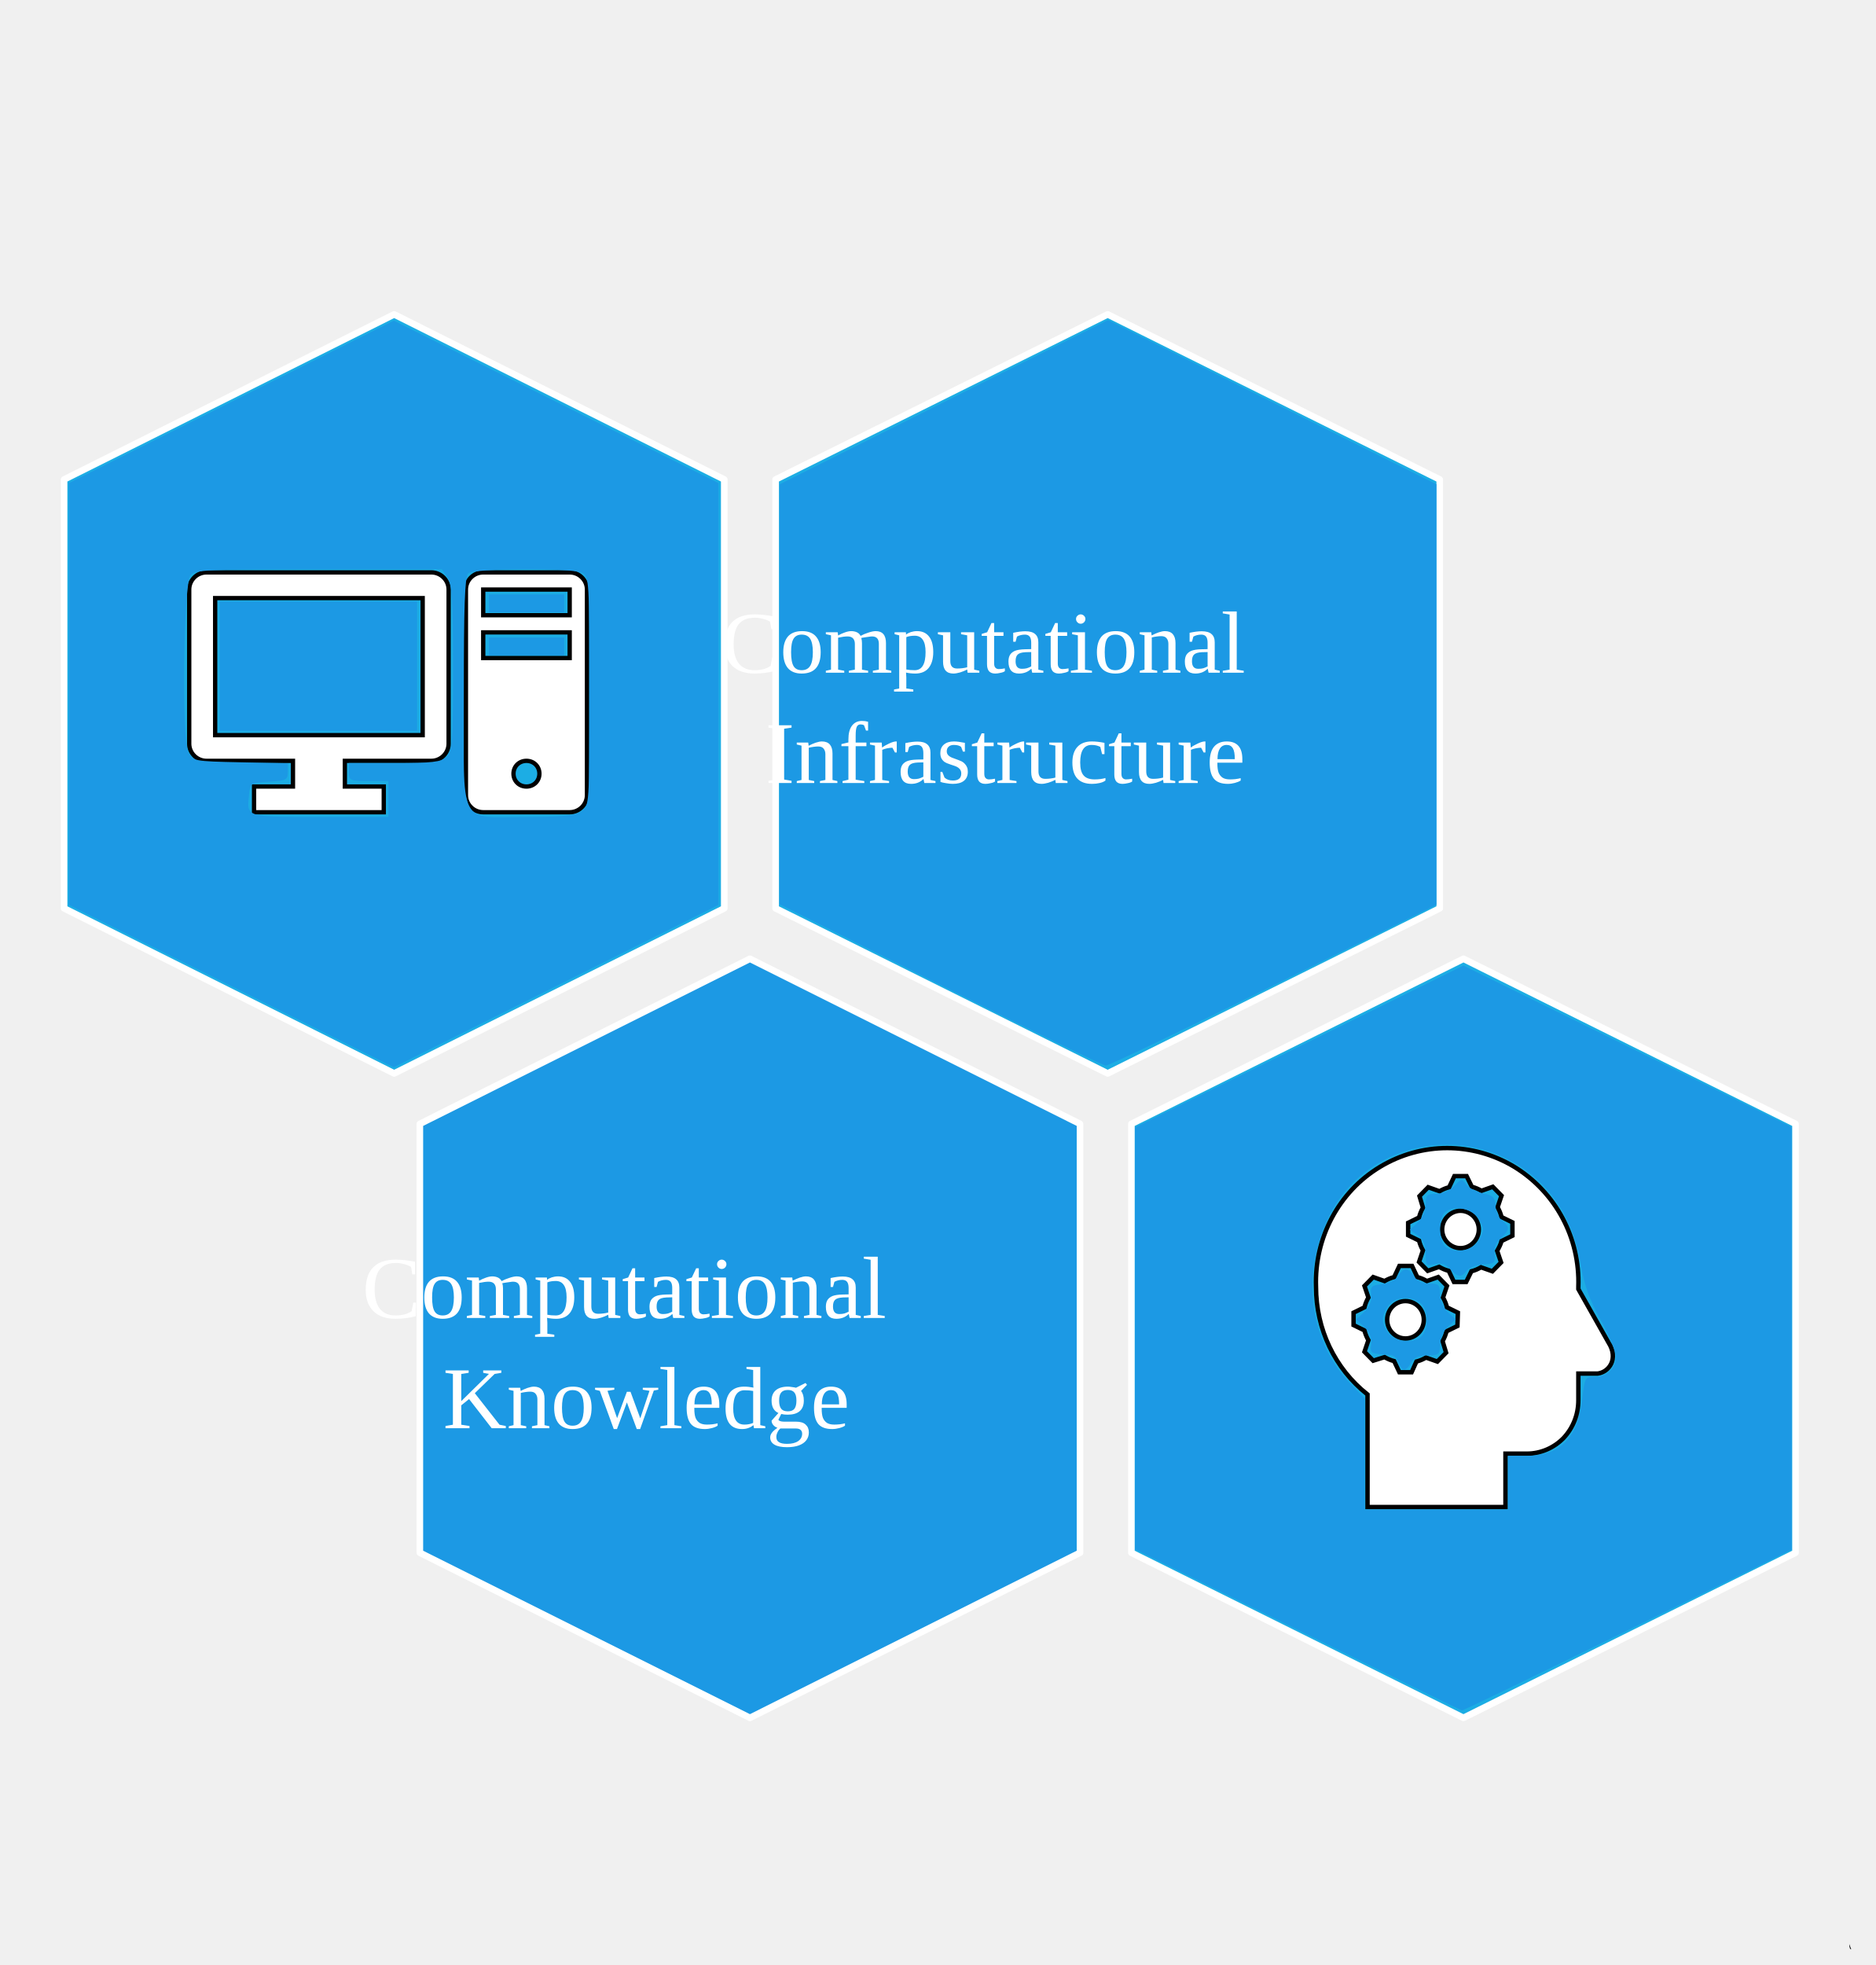
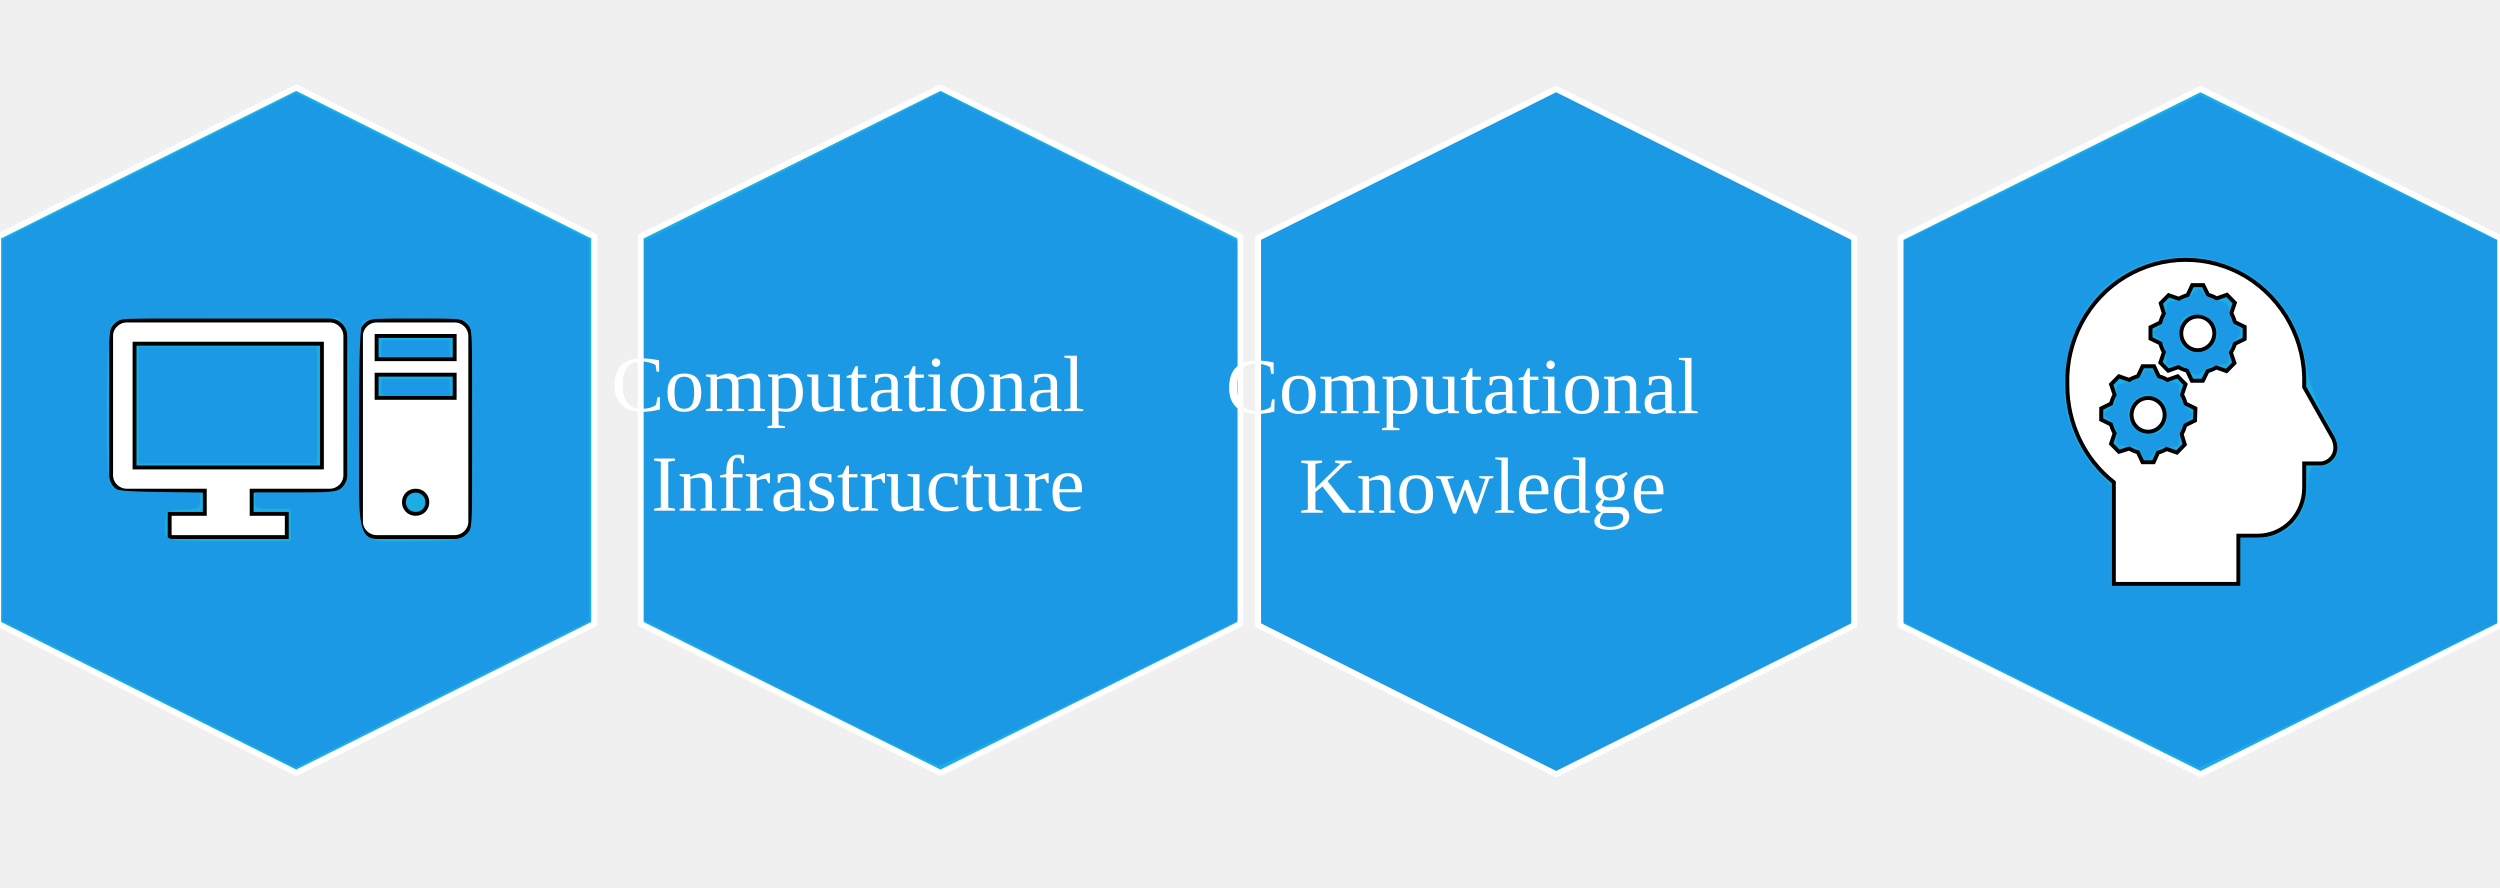
- <svg xmlns="http://www.w3.org/2000/svg" width="210mm" height="220mm" viewBox="0 0 210 220" version="1.1" id="svg1">
+ <svg xmlns="http://www.w3.org/2000/svg" width="310mm" height="110mm" viewBox="0 0 310 110" version="1.1" id="svg1">
  <defs id="defs1" />
-   <g id="layer1" transform="translate(1.488498,-21.13667)">
-     <g id="g1">
-       <g id="g13">
-         <path d="m 122.539,56.335 37.18,18.484 V 122.835 L 122.539,141.318 85.359,122.835 V 74.819 Z" stroke="#ffffff" stroke-width="0.738" stroke-linejoin="round" stroke-miterlimit="10" fill="#1cade4" fill-rule="evenodd" id="path1" />
-         <path d="m 42.646,56.335 36.959,18.484 V 122.835 L 42.646,141.318 5.688,122.835 V 74.819 Z" stroke="#ffffff" stroke-width="0.738" stroke-linejoin="round" stroke-miterlimit="10" fill="#1cade4" fill-rule="evenodd" id="path2" />
-         <path d="M 82.482,128.482 119.441,146.966 V 194.981 L 82.482,213.465 45.523,194.981 v -48.015 z" stroke="#ffffff" stroke-width="0.738" stroke-linejoin="round" stroke-miterlimit="10" fill="#1cade4" fill-rule="evenodd" id="path3" style="fill:#1c99e4;fill-opacity:1" />
-         <path d="m 162.375,128.482 37.18,18.484 v 48.015 l -37.18,18.484 -37.18,-18.484 v -48.015 z" stroke="#ffffff" stroke-width="0.738" stroke-linejoin="round" stroke-miterlimit="10" fill="#1cade4" fill-rule="evenodd" id="path4" />
-         <path d="M 45.839,103.443 H 22.602 V 88.099 H 45.839 Z M 46.808,85.222 H 21.634 c -1.065,0 -1.936,0.863 -1.936,1.918 v 17.262 c 0,1.055 0.871,1.918 1.936,1.918 h 9.682 v 2.877 h -4.357 v 2.877 h 14.523 v -2.877 h -4.357 v -2.877 h 9.682 c 1.065,0 1.936,-0.863 1.936,-1.918 V 87.14 c 0,-1.055 -0.871,-1.918 -1.936,-1.918 z" stroke="#000000" stroke-width="0.482" id="path1-8" style="fill:#ffffff" />
-         <path d="m 62.299,90.017 h -9.682 v -2.877 h 9.682 z m 0,4.795 h -9.682 v -2.877 h 9.682 z m -4.841,14.385 c -0.823,0 -1.452,-0.623 -1.452,-1.439 0,-0.815 0.629,-1.439 1.452,-1.439 0.823,0 1.452,0.623 1.452,1.439 0,0.815 -0.629,1.439 -1.452,1.439 z m 4.841,-23.975 h -9.682 c -1.065,0 -1.936,0.863 -1.936,1.918 v 23.016 c 0,1.055 0.871,1.918 1.936,1.918 h 9.682 c 1.065,0 1.936,-0.863 1.936,-1.918 V 87.14 c 0,-1.055 -0.871,-1.918 -1.936,-1.918 z" stroke="#000000" stroke-width="0.482" id="path2-7" style="fill:#ffffff" />
-         <path d="m 162.044,156.697 c -1.124,0 -2.053,0.946 -2.053,2.091 0,1.145 0.929,2.091 2.053,2.091 1.124,0 2.053,-0.946 2.053,-2.091 0,-1.145 -0.929,-2.091 -2.053,-2.091 z" stroke="#000000" stroke-width="0.493" id="path1-5" style="fill:#ffffff" />
-         <path d="m 157.938,168.897 c 0,1.155 -0.919,2.091 -2.053,2.091 -1.134,0 -2.053,-0.936 -2.053,-2.091 0,-1.155 0.919,-2.091 2.053,-2.091 1.134,0 2.053,0.936 2.053,2.091 z" stroke="#000000" stroke-width="0.493" id="path2-2" style="fill:#ffffff" />
-         <path d="m 167.859,159.486 -1.222,0.598 c -0.098,0.398 -0.293,0.747 -0.489,1.095 l 0.44,1.295 -0.977,0.996 -1.271,-0.448 c -0.342,0.199 -0.684,0.349 -1.075,0.448 l -0.586,1.195 h -1.368 l -0.586,-1.245 c -0.391,-0.1 -0.733,-0.249 -1.075,-0.448 l -1.271,0.448 -0.977,-0.996 0.44,-1.295 c -0.196,-0.349 -0.342,-0.697 -0.44,-1.095 l -1.222,-0.598 v -1.394 l 1.222,-0.598 c 0.098,-0.398 0.244,-0.747 0.44,-1.095 l -0.391,-1.295 0.977,-0.996 1.271,0.448 c 0.342,-0.199 0.684,-0.349 1.075,-0.448 l 0.586,-1.245 h 1.368 l 0.586,1.195 c 0.391,0.1 0.733,0.249 1.075,0.448 l 1.271,-0.448 0.977,0.996 -0.44,1.295 c 0.195,0.349 0.342,0.697 0.44,1.095 l 1.222,0.598 z m -6.158,10.108 -1.222,0.598 c -0.098,0.398 -0.244,0.747 -0.44,1.095 l 0.391,1.295 -0.977,0.996 -1.271,-0.448 c -0.342,0.199 -0.684,0.349 -1.075,0.448 l -0.538,1.195 h -1.368 l -0.586,-1.245 c -0.391,-0.1 -0.733,-0.249 -1.075,-0.448 l -1.271,0.398 -0.977,-0.996 0.44,-1.295 c -0.195,-0.349 -0.342,-0.697 -0.44,-1.095 l -1.222,-0.598 V 168.1 l 1.222,-0.598 c 0.098,-0.398 0.244,-0.747 0.44,-1.095 l -0.44,-1.295 0.977,-0.996 1.271,0.448 c 0.342,-0.199 0.684,-0.349 1.075,-0.448 l 0.586,-1.245 h 1.417 l 0.586,1.245 c 0.391,0.1 0.733,0.249 1.075,0.448 l 1.271,-0.448 0.977,0.996 -0.44,1.295 c 0.195,0.349 0.342,0.697 0.44,1.095 l 1.222,0.598 z m 16.91,1.842 -3.372,-5.975 v -0.249 c 0.196,-5.477 -2.541,-10.606 -7.184,-13.445 -4.643,-2.788 -10.361,-2.788 -15.004,0 -4.643,2.789 -7.38,7.967 -7.184,13.445 0,4.731 2.102,9.162 5.767,12.05 v 12.598 h 15.444 v -5.975 h 2.395 c 1.564,0 3.03,-0.647 4.105,-1.743 1.075,-1.145 1.662,-2.639 1.662,-4.233 v -2.988 h 2.15 c 1.271,-0.149 2.395,-1.643 1.222,-3.486 z" stroke="#000000" stroke-width="0.493" id="path3-9" style="fill:#ffffff" />
-         <path style="opacity:1;fill:#1c99e4;fill-opacity:1;stroke-width:0.402" d="m 64.002,203.604 -17.985,-9.022 v -23.612 -23.612 l 18.186,-9.09 18.186,-9.09 18.186,9.09 18.186,9.09 v 23.613 23.612 l -18.084,9.043 c -9.946,4.974 -18.22,9.034 -18.387,9.022 -0.167,-0.012 -8.396,-4.082 -18.288,-9.044 z M 96.575,177.624 c 0.273,-0.273 0.482,-1.581 0.482,-3.014 v -2.532 l -1.306,0.006 c -1.512,0.007 -2.062,0.307 -2.44,1.332 -0.499,1.351 0.135,2.657 1.479,3.046 l 1.263,0.366 -1.306,0.036 c -0.877,0.024 -1.306,0.234 -1.306,0.639 0,0.744 2.418,0.837 3.135,0.121 z m -33.679,-2.205 v -1.08 l 1.127,1.08 c 1.103,1.056 2.088,1.409 2.088,0.748 0,-0.183 -0.452,-0.757 -1.005,-1.276 -1.265,-1.188 -1.257,-1.501 0.075,-2.892 0.884,-0.923 0.953,-1.127 0.383,-1.127 -0.384,0 -1.135,0.497 -1.67,1.105 l -0.973,1.105 -0.013,-1.105 c -0.008,-0.709 -0.229,-1.105 -0.616,-1.105 -0.478,0 -0.603,0.581 -0.603,2.813 0,2.233 0.124,2.813 0.603,2.813 0.386,0 0.603,-0.388 0.603,-1.08 z m 4.823,-0.485 c 0,-0.972 0.214,-1.647 0.564,-1.781 0.819,-0.314 1.044,0.074 1.044,1.805 0,1.125 0.168,1.541 0.624,1.541 0.5,0 0.6,-0.419 0.502,-2.11 l -0.121,-2.11 -1.708,-0.124 -1.708,-0.124 v 2.234 c 0,1.228 0.181,2.234 0.402,2.234 0.221,0 0.402,-0.704 0.402,-1.565 z m 7.154,1.082 c 0.265,-0.265 0.482,-1.043 0.482,-1.728 0,-1.52 -0.627,-2.21 -2.009,-2.21 -0.575,0 -1.262,0.217 -1.527,0.482 -0.623,0.623 -0.623,2.833 0,3.456 0.622,0.622 2.433,0.622 3.054,0 z m 3.433,-0.824 0.542,-1.306 0.295,1.306 c 0.415,1.836 1.321,1.638 1.843,-0.402 0.24,-0.939 0.513,-1.934 0.606,-2.21 0.093,-0.276 -0.092,-0.502 -0.41,-0.502 -0.318,0 -0.736,0.588 -0.928,1.306 l -0.349,1.306 -0.297,-1.306 c -0.352,-1.547 -1.319,-1.723 -1.675,-0.304 -0.283,1.129 -0.97,0.972 -0.97,-0.222 0,-0.449 -0.274,-0.78 -0.646,-0.78 -0.497,0 -0.585,0.244 -0.382,1.052 0.145,0.578 0.368,1.573 0.496,2.21 0.308,1.54 1.206,1.47 1.877,-0.147 z m 5.087,-1.708 c 0,-2.411 -0.121,-3.014 -0.603,-3.014 -0.482,0 -0.603,0.603 -0.603,3.014 0,2.411 0.121,3.014 0.603,3.014 0.482,0 0.603,-0.603 0.603,-3.014 z m 4.739,2.268 c 0.136,-0.412 -0.11,-0.481 -1.01,-0.284 -0.832,0.183 -1.344,0.075 -1.704,-0.359 -0.45,-0.543 -0.307,-0.621 1.142,-0.621 1.715,0 1.95,-0.309 1.241,-1.634 -0.472,-0.881 -2.356,-1.059 -3.121,-0.295 -0.631,0.631 -0.62,2.837 0.018,3.475 0.642,0.642 3.199,0.433 3.434,-0.282 z m 4.505,-2.268 c 0,-2.411 -0.121,-3.014 -0.603,-3.014 -0.335,0 -0.603,0.357 -0.603,0.804 0,0.571 -0.268,0.804 -0.924,0.804 -1.227,0 -1.889,0.721 -1.889,2.057 0,1.99 0.356,2.364 2.253,2.364 h 1.766 z m 9.244,2.453 c 0,-0.374 -0.421,-0.542 -1.263,-0.502 -0.696,0.033 -1.343,-0.166 -1.44,-0.443 -0.12,-0.341 0.285,-0.502 1.263,-0.502 1.141,0 1.44,-0.157 1.44,-0.755 0,-1.066 -0.965,-1.737 -2.279,-1.585 -1.418,0.164 -2.115,1.799 -1.418,3.328 0.386,0.847 0.741,1.021 2.081,1.021 1.116,0 1.616,-0.174 1.616,-0.562 z m -27.329,-7.074 c 0,-0.571 0.268,-0.804 0.924,-0.804 1.265,0 1.889,-0.73 1.889,-2.21 0,-1.644 -0.639,-2.21 -2.492,-2.21 h -1.527 v 3.014 c 0,2.411 0.121,3.014 0.603,3.014 0.335,0 0.603,-0.357 0.603,-0.804 z m -13.744,-1.682 c 0.112,-0.592 -0.024,-0.62 -1.07,-0.225 -1.503,0.567 -2.468,-0.101 -2.468,-1.709 0,-1.596 0.966,-2.276 2.444,-1.718 1.042,0.393 1.173,0.357 1.173,-0.326 0,-0.76 -0.716,-0.987 -2.612,-0.829 -1.908,0.159 -2.836,3.007 -1.57,4.815 0.522,0.745 0.949,0.892 2.307,0.793 1.182,-0.086 1.704,-0.319 1.795,-0.799 z m 4.018,0.396 c 0.265,-0.265 0.482,-1.043 0.482,-1.728 0,-1.54 -0.629,-2.21 -2.076,-2.21 -1.684,0 -2.689,2.71 -1.461,3.939 0.622,0.622 2.433,0.622 3.054,0 z m 2.492,-1.082 c 0,-0.979 0.213,-1.646 0.57,-1.783 0.665,-0.255 1.038,0.526 1.038,2.175 0,0.645 0.181,1.173 0.402,1.173 0.221,0 0.402,-0.704 0.402,-1.565 0,-0.972 0.214,-1.647 0.564,-1.781 0.819,-0.314 1.044,0.074 1.044,1.805 0,1.101 0.172,1.541 0.603,1.541 0.442,0 0.601,-0.455 0.597,-1.708 -0.003,-0.939 -0.139,-1.917 -0.302,-2.173 -0.177,-0.277 -1.47,-0.476 -3.209,-0.492 l -2.913,-0.027 v 2.2 c 0,1.688 0.14,2.2 0.603,2.2 0.433,0 0.603,-0.442 0.603,-1.565 z m 14.468,-0.646 c 0,-1.216 -0.181,-2.21 -0.402,-2.21 -0.221,0 -0.402,0.723 -0.402,1.608 0,0.884 -0.076,1.608 -0.168,1.608 -0.092,0 -0.454,0.11 -0.804,0.244 -0.523,0.201 -0.636,-0.084 -0.636,-1.608 0,-1.378 -0.154,-1.852 -0.603,-1.852 -0.453,0 -0.603,0.484 -0.603,1.942 0,1.068 0.121,2.063 0.268,2.21 0.147,0.147 0.961,0.268 1.809,0.268 h 1.541 z m 3.617,1.809 c 0,-0.221 -0.271,-0.402 -0.603,-0.402 -0.421,0 -0.603,-0.424 -0.603,-1.407 0,-0.982 0.182,-1.407 0.603,-1.407 0.332,0 0.603,-0.181 0.603,-0.402 0,-0.221 -0.206,-0.402 -0.458,-0.402 -0.252,0 -0.689,-0.316 -0.972,-0.703 -0.283,-0.386 -0.658,-0.559 -0.833,-0.383 -0.343,0.343 -0.274,4.577 0.085,5.157 0.3,0.486 2.178,0.441 2.178,-0.052 z m 3.939,-1.708 -0.121,-2.11 -1.708,-0.124 c -1.375,-0.1 -1.708,0.007 -1.708,0.546 0,0.509 0.235,0.611 0.98,0.424 0.539,-0.135 1.092,-0.065 1.229,0.157 0.142,0.229 -0.187,0.403 -0.759,0.403 -1.135,0 -1.845,0.946 -1.552,2.067 0.153,0.586 0.579,0.747 1.978,0.747 h 1.783 z m 3.697,1.755 c 0,-0.195 -0.362,-0.45 -0.804,-0.565 -0.585,-0.153 -0.804,-0.548 -0.804,-1.454 0,-0.975 0.173,-1.243 0.804,-1.243 0.442,0 0.804,-0.181 0.804,-0.402 0,-0.221 -0.362,-0.402 -0.804,-0.402 -0.447,0 -0.804,-0.268 -0.804,-0.603 0,-0.332 -0.271,-0.603 -0.603,-0.603 -0.795,0 -0.912,1.299 -0.39,4.32 0.195,1.128 0.387,1.306 1.413,1.306 0.653,0 1.187,-0.16 1.187,-0.355 z m 1.206,-1.855 c 0,-1.216 -0.181,-2.21 -0.402,-2.21 -0.221,0 -0.402,0.995 -0.402,2.21 0,1.216 0.181,2.21 0.402,2.21 0.221,0 0.402,-0.995 0.402,-2.21 z m 4.869,1.105 c 0.659,-1.7 -0.277,-3.115 -2.062,-3.115 -1.14,0 -1.449,0.19 -1.765,1.089 -0.625,1.778 0.227,3.131 1.973,3.131 1.183,0 1.498,-0.188 1.854,-1.105 z m 1.963,-0.459 c 0,-0.972 0.214,-1.647 0.564,-1.781 0.819,-0.314 1.044,0.074 1.044,1.805 0,1.101 0.172,1.541 0.603,1.541 0.442,0 0.603,-0.46 0.603,-1.728 0,-2.126 -0.524,-2.693 -2.492,-2.693 h -1.527 v 2.21 c 0,1.697 0.14,2.21 0.603,2.21 0.433,0 0.603,-0.442 0.603,-1.565 z m 7.155,-0.545 -0.121,-2.11 -1.708,-0.124 c -1.375,-0.1 -1.708,0.007 -1.708,0.546 0,0.509 0.235,0.611 0.98,0.424 0.539,-0.135 1.092,-0.065 1.229,0.157 0.142,0.229 -0.189,0.403 -0.765,0.403 -1.123,0 -1.987,1.176 -1.601,2.181 0.17,0.444 0.775,0.632 2.029,0.632 h 1.787 z m 2.089,-0.904 c 0,-2.411 -0.121,-3.014 -0.603,-3.014 -0.482,0 -0.603,0.603 -0.603,3.014 0,2.411 0.121,3.014 0.603,3.014 0.482,0 0.603,-0.603 0.603,-3.014 z m -15.674,-2.21 c 0,-0.221 -0.271,-0.402 -0.603,-0.402 -0.332,0 -0.603,0.181 -0.603,0.402 0,0.221 0.271,0.402 0.603,0.402 0.332,0 0.603,-0.181 0.603,-0.402 z" id="path5" />
-         <path style="opacity:1;fill:#1c99e4;fill-opacity:1;stroke-width:0.402" d="m 143.778,203.59 -18.186,-9.006 2.6e-4,-23.611 2.6e-4,-23.611 18.387,-9.06 18.387,-9.06 18.386,9.045 18.386,9.045 v 23.644 23.644 l -18.344,9.025 c -10.089,4.964 -18.453,9.009 -18.588,8.989 -0.134,-0.02 -8.428,-4.09 -18.43,-9.043 z m 23.611,-16.441 v -3.014 h 2.063 c 3.763,0 5.784,-2.073 6.236,-6.396 0.245,-2.346 0.301,-2.445 1.375,-2.445 1.398,0 2.383,-0.947 2.383,-2.29 0,-0.565 -0.769,-2.406 -1.708,-4.091 -1.222,-2.192 -1.839,-3.885 -2.168,-5.95 -0.614,-3.85 -2.09,-6.937 -4.438,-9.283 -7.172,-7.165 -19.434,-5.286 -23.826,3.65 -3.159,6.427 -2.185,13.995 2.412,18.732 l 1.596,1.644 v 6.229 6.229 h 8.038 8.038 z" id="path7" />
-         <path style="opacity:1;fill:#1c99e4;fill-opacity:1;stroke-width:0.402" d="M 24.415,131.539 6.229,122.448 V 98.834 75.22 l 18.189,-9.092 18.189,-9.092 18.183,9.093 18.183,9.093 v 23.612 23.613 l -18.186,9.09 -18.186,9.09 z m 17.583,-20.95 v -2.009 h -2.21 c -2.09,0 -2.21,-0.055 -2.21,-1.005 v -1.005 h 5.093 c 4.175,0 5.225,-0.12 5.827,-0.665 0.672,-0.608 0.735,-1.466 0.735,-9.958 0,-7.76 -0.103,-9.44 -0.626,-10.186 L 47.981,84.867 H 34.187 c -12.332,0 -13.852,0.07 -14.345,0.664 -0.786,0.945 -1,18.369 -0.244,19.833 0.509,0.985 0.621,1.007 5.833,1.117 l 5.314,0.112 v 0.972 c 0,0.889 -0.18,0.982 -2.11,1.094 -2.071,0.119 -2.112,0.146 -2.239,1.466 -0.243,2.533 -0.433,2.474 7.953,2.474 h 7.649 z m 21.613,1.384 c 0.891,-0.624 0.893,-0.653 0.893,-13.449 0,-12.267 -0.034,-12.842 -0.777,-13.24 -1.127,-0.603 -12.195,-0.546 -12.807,0.066 -0.355,0.355 -0.482,3.853 -0.482,13.24 0,15.42 -0.709,14.009 7.033,14.009 4.098,0 5.442,-0.137 6.14,-0.626 z" id="path8" />
-         <path style="opacity:1;fill:#1c99e4;fill-opacity:1;stroke-width:0.402" d="M 23.109,95.718 V 88.484 h 11.052 11.052 v 7.234 7.234 H 34.161 23.109 Z" id="path9" />
-         <path style="opacity:1;fill:#1c99e4;fill-opacity:1;stroke-width:0.402" d="m 53.251,88.685 v -1.005 h 4.22 4.22 v 1.005 1.005 h -4.22 -4.22 z" id="path10" />
-         <path style="opacity:1;fill:#1c99e4;fill-opacity:1;stroke-width:0.402" d="m 53.251,93.508 v -1.005 h 4.22 4.22 v 1.005 1.005 h -4.22 -4.22 z" id="path11" />
-         <path style="opacity:1;fill:#1c99e4;fill-opacity:1;stroke-width:0.402" d="m 160.852,163.197 c -0.5,-0.548 -1.004,-0.703 -1.708,-0.526 -0.923,0.232 -0.999,0.143 -0.999,-1.177 0,-1.016 -0.255,-1.606 -0.885,-2.048 l -0.885,-0.62 0.885,-0.825 c 0.528,-0.491 0.885,-1.306 0.885,-2.015 0,-1.051 0.139,-1.19 1.19,-1.19 0.707,0 1.523,-0.357 2.01,-0.88 0.776,-0.833 0.848,-0.842 1.341,-0.167 0.287,0.392 1.13,0.838 1.874,0.99 1.134,0.232 1.36,0.46 1.402,1.416 0.027,0.627 0.36,1.366 0.738,1.643 0.899,0.658 0.868,1.087 -0.142,1.951 -0.546,0.468 -0.787,1.082 -0.703,1.797 0.115,0.985 -0.003,1.093 -1.262,1.155 -0.764,0.038 -1.598,0.354 -1.853,0.703 -0.59,0.806 -1.003,0.761 -1.889,-0.209 z m 3.309,-3.276 c 0.553,-0.992 0.553,-1.218 0,-2.21 -0.687,-1.233 -2.818,-1.724 -3.832,-0.882 -0.836,0.694 -0.748,3.453 0.127,3.975 1.255,0.749 3.032,0.326 3.705,-0.882 z" id="path12" />
-         <path style="opacity:1;fill:#1c99e4;fill-opacity:1;stroke-width:0.402" d="m 155.131,173.686 c -0.14,-0.442 -0.559,-0.823 -0.931,-0.847 -2.297,-0.145 -2.286,-0.139 -2.16,-1.226 0.082,-0.704 -0.183,-1.354 -0.779,-1.909 l -0.903,-0.842 0.903,-0.842 c 0.596,-0.555 0.861,-1.205 0.779,-1.909 -0.11,-0.943 0.029,-1.082 1.195,-1.194 0.766,-0.074 1.523,-0.453 1.805,-0.904 0.62,-0.993 1.175,-0.985 1.806,0.026 0.32,0.513 0.937,0.804 1.704,0.804 1.064,0 1.202,0.136 1.202,1.19 0,0.707 0.357,1.523 0.88,2.009 l 0.88,0.819 -0.88,0.819 c -0.522,0.487 -0.88,1.303 -0.88,2.009 0,1.09 -0.117,1.19 -1.392,1.19 -0.981,0 -1.52,0.237 -1.823,0.804 -0.237,0.442 -0.592,0.804 -0.791,0.804 -0.198,0 -0.475,-0.362 -0.616,-0.804 z m 2.63,-3.036 c 0.773,-0.931 0.643,-3.016 -0.229,-3.653 -1.151,-0.842 -2.868,-0.675 -3.584,0.347 -0.79,1.128 -0.79,1.908 0,3.036 0.747,1.067 3.018,1.227 3.813,0.269 z" id="path13" />
-         <path style="opacity:1;fill:#1c99e4;fill-opacity:1;stroke-width:1.519" d="M 242.656,769.661 173.922,735.198 v -89.25 -89.25 l 68.745,-34.362 68.745,-34.362 68.722,34.368 68.722,34.368 v 89.613 89.613 l -68.347,34.18 c -37.591,18.799 -68.521,34.142 -68.733,34.095 -0.212,-0.047 -31.316,-15.594 -69.12,-34.549 z" id="path14" transform="scale(0.2645833)" />
-         <path style="opacity:1;fill:#1c99e4;fill-opacity:1;stroke-width:1.519" d="m 392.274,496.617 -67.974,-34.097 v -88.853 -88.853 l 69.493,-34.753 69.493,-34.753 69.493,34.753 69.493,34.753 v 88.965 88.965 l -68.914,34.068 c -37.903,18.737 -69.858,34.031 -71.012,33.985 -1.154,-0.046 -32.686,-15.427 -70.072,-34.18 z" id="path18" transform="scale(0.2645833)" />
-         <text xml:space="preserve" style="font-size:9.878px;opacity:1;fill:#ffffff;fill-opacity:1;stroke-width:0.265" x="122.192" y="96.455" id="text18">
-           <tspan id="tspan18" style="font-size:9.878px;text-align:center;text-anchor:middle;fill:#ffffff;stroke-width:0.265" x="122.192" y="96.455">Computational</tspan>
-           <tspan style="font-size:9.878px;text-align:center;text-anchor:middle;fill:#ffffff;stroke-width:0.265" x="122.192" y="108.802" id="tspan19">Infrastructure</tspan>
-         </text>
-         <text xml:space="preserve" style="font-size:9.878px;fill:#ffffff;fill-opacity:1;stroke-width:0.265" x="81.997" y="168.692" id="text18-4">
-           <tspan id="tspan18-0" style="font-size:9.878px;text-align:center;text-anchor:middle;fill:#ffffff;stroke-width:0.265" x="81.997" y="168.692">Computational</tspan>
-           <tspan style="font-size:9.878px;text-align:center;text-anchor:middle;fill:#ffffff;stroke-width:0.265" x="81.997" y="181.04" id="tspan19-9">Knowledge</tspan>
-         </text>
-       </g>
+   <g id="g1" transform="translate(1.488498,-21.13667)">
+     <g id="g13">
+       <path d="M 115.131,31.994 152.311,50.477 V 98.493 L 115.131,116.976 77.951,98.493 V 50.477 Z" stroke="#ffffff" stroke-width="0.738" stroke-linejoin="round" stroke-miterlimit="10" fill="#1cade4" fill-rule="evenodd" id="path1" />
+       <path d="M 35.238,31.994 72.197,50.477 V 98.493 L 35.238,116.976 -1.721,98.493 V 50.477 Z" stroke="#ffffff" stroke-width="0.738" stroke-linejoin="round" stroke-miterlimit="10" fill="#1cade4" fill-rule="evenodd" id="path2" />
+       <path d="m 191.474,32.164 36.959,18.484 V 98.663 L 191.474,117.146 154.516,98.663 V 50.647 Z" stroke="#ffffff" stroke-width="0.738" stroke-linejoin="round" stroke-miterlimit="10" fill="#1cade4" fill-rule="evenodd" id="path3" style="fill:#1c99e4;fill-opacity:1" />
+       <path d="m 271.367,32.164 37.18,18.484 V 98.663 L 271.367,117.146 234.187,98.663 V 50.647 Z" stroke="#ffffff" stroke-width="0.738" stroke-linejoin="round" stroke-miterlimit="10" fill="#1cade4" fill-rule="evenodd" id="path4" />
+       <path d="M 38.431,79.101 H 15.194 V 63.757 H 38.431 Z M 39.399,60.88 H 14.225 c -1.065,0 -1.936,0.863 -1.936,1.918 v 17.262 c 0,1.055 0.871,1.918 1.936,1.918 h 9.682 v 2.877 h -4.357 v 2.877 h 14.523 v -2.877 h -4.357 v -2.877 h 9.682 c 1.065,0 1.936,-0.863 1.936,-1.918 V 62.798 c 0,-1.055 -0.871,-1.918 -1.936,-1.918 z" stroke="#000000" stroke-width="0.482" id="path1-8" style="fill:#ffffff" />
+       <path d="m 54.891,65.675 h -9.682 v -2.877 h 9.682 z m 0,4.795 h -9.682 v -2.877 h 9.682 z M 50.05,84.855 c -0.823,0 -1.452,-0.623 -1.452,-1.439 0,-0.815 0.629,-1.439 1.452,-1.439 0.823,0 1.452,0.623 1.452,1.439 0,0.815 -0.629,1.439 -1.452,1.439 z m 4.841,-23.975 h -9.682 c -1.065,0 -1.936,0.863 -1.936,1.918 v 23.016 c 0,1.055 0.871,1.918 1.936,1.918 h 9.682 c 1.065,0 1.936,-0.863 1.936,-1.918 V 62.798 c 0,-1.055 -0.871,-1.918 -1.936,-1.918 z" stroke="#000000" stroke-width="0.482" id="path2-7" style="fill:#ffffff" />
+       <path d="m 271.036,60.378 c -1.124,0 -2.053,0.946 -2.053,2.091 0,1.145 0.929,2.091 2.053,2.091 1.124,0 2.053,-0.946 2.053,-2.091 0,-1.145 -0.929,-2.091 -2.053,-2.091 z" stroke="#000000" stroke-width="0.493" id="path1-5" style="fill:#ffffff" />
+       <path d="m 266.931,72.578 c 0,1.155 -0.919,2.091 -2.053,2.091 -1.134,0 -2.053,-0.936 -2.053,-2.091 0,-1.155 0.919,-2.091 2.053,-2.091 1.134,0 2.053,0.936 2.053,2.091 z" stroke="#000000" stroke-width="0.493" id="path2-2" style="fill:#ffffff" />
+       <path d="m 276.852,63.167 -1.222,0.598 c -0.098,0.398 -0.293,0.747 -0.489,1.095 l 0.44,1.295 -0.977,0.996 -1.271,-0.448 c -0.342,0.199 -0.684,0.349 -1.075,0.448 l -0.586,1.195 h -1.368 l -0.586,-1.245 c -0.391,-0.1 -0.733,-0.249 -1.075,-0.448 l -1.271,0.448 -0.977,-0.996 0.44,-1.295 c -0.196,-0.349 -0.342,-0.697 -0.44,-1.095 l -1.222,-0.598 v -1.394 l 1.222,-0.598 c 0.098,-0.398 0.244,-0.747 0.44,-1.095 l -0.391,-1.295 0.977,-0.996 1.271,0.448 c 0.342,-0.199 0.684,-0.349 1.075,-0.448 l 0.586,-1.245 h 1.368 l 0.586,1.195 c 0.391,0.1 0.733,0.249 1.075,0.448 l 1.271,-0.448 0.977,0.996 -0.44,1.295 c 0.195,0.349 0.342,0.697 0.44,1.095 l 1.222,0.598 z m -6.158,10.108 -1.222,0.598 c -0.098,0.398 -0.244,0.747 -0.44,1.095 l 0.391,1.295 -0.977,0.996 -1.271,-0.448 c -0.342,0.199 -0.684,0.349 -1.075,0.448 l -0.538,1.195 h -1.368 l -0.586,-1.245 c -0.391,-0.1 -0.733,-0.249 -1.075,-0.448 l -1.271,0.398 -0.977,-0.996 0.44,-1.295 c -0.195,-0.349 -0.342,-0.697 -0.44,-1.095 l -1.222,-0.598 v -1.394 l 1.222,-0.598 c 0.098,-0.398 0.244,-0.747 0.44,-1.095 l -0.44,-1.295 0.977,-0.996 1.271,0.448 c 0.342,-0.199 0.684,-0.349 1.075,-0.448 l 0.586,-1.245 h 1.417 l 0.586,1.245 c 0.391,0.1 0.733,0.249 1.075,0.448 l 1.271,-0.448 0.977,0.996 -0.44,1.295 c 0.195,0.349 0.342,0.697 0.44,1.095 l 1.222,0.598 z m 16.91,1.842 -3.372,-5.975 v -0.249 c 0.196,-5.477 -2.541,-10.606 -7.184,-13.445 -4.643,-2.788 -10.361,-2.788 -15.004,0 -4.643,2.789 -7.38,7.967 -7.184,13.445 0,4.731 2.102,9.162 5.767,12.05 v 12.598 h 15.444 v -5.975 h 2.395 c 1.564,0 3.03,-0.647 4.105,-1.743 1.075,-1.145 1.662,-2.639 1.662,-4.233 v -2.988 h 2.15 c 1.271,-0.149 2.395,-1.643 1.222,-3.486 z" stroke="#000000" stroke-width="0.493" id="path3-9" style="fill:#ffffff" />
+       <path style="opacity:1;fill:#1c99e4;fill-opacity:1;stroke-width:0.402" d="M 172.994,107.285 155.009,98.264 V 74.651 51.039 l 18.186,-9.09 18.186,-9.09 18.186,9.09 18.186,9.09 v 23.613 23.612 l -18.084,9.043 c -9.946,4.974 -18.22,9.034 -18.387,9.022 -0.167,-0.012 -8.396,-4.082 -18.288,-9.044 z m 32.574,-25.98 c 0.273,-0.273 0.482,-1.581 0.482,-3.014 v -2.532 l -1.306,0.006 c -1.512,0.007 -2.062,0.307 -2.44,1.332 -0.499,1.351 0.135,2.657 1.479,3.046 l 1.263,0.366 -1.306,0.036 c -0.877,0.024 -1.306,0.234 -1.306,0.639 0,0.744 2.418,0.837 3.135,0.121 z M 171.889,79.1 v -1.08 l 1.127,1.08 c 1.103,1.056 2.088,1.409 2.088,0.748 0,-0.183 -0.452,-0.757 -1.005,-1.276 -1.265,-1.188 -1.257,-1.501 0.075,-2.892 0.884,-0.923 0.953,-1.127 0.383,-1.127 -0.384,0 -1.135,0.497 -1.67,1.105 l -0.973,1.105 -0.013,-1.105 c -0.008,-0.709 -0.229,-1.105 -0.616,-1.105 -0.478,0 -0.603,0.581 -0.603,2.813 0,2.233 0.124,2.813 0.603,2.813 0.386,0 0.603,-0.388 0.603,-1.08 z m 4.823,-0.485 c 0,-0.972 0.214,-1.647 0.564,-1.781 0.819,-0.314 1.044,0.074 1.044,1.805 0,1.125 0.168,1.541 0.624,1.541 0.5,0 0.6,-0.419 0.502,-2.11 l -0.121,-2.11 -1.708,-0.124 -1.708,-0.124 v 2.234 c 0,1.228 0.181,2.234 0.402,2.234 0.221,0 0.402,-0.704 0.402,-1.565 z m 7.154,1.082 c 0.265,-0.265 0.482,-1.043 0.482,-1.728 0,-1.52 -0.627,-2.21 -2.009,-2.21 -0.575,0 -1.262,0.217 -1.527,0.482 -0.623,0.623 -0.623,2.833 0,3.456 0.622,0.622 2.433,0.622 3.054,0 z m 3.433,-0.824 0.542,-1.306 0.295,1.306 c 0.415,1.836 1.321,1.638 1.843,-0.402 0.24,-0.939 0.513,-1.934 0.606,-2.21 0.093,-0.276 -0.092,-0.502 -0.41,-0.502 -0.318,0 -0.736,0.588 -0.928,1.306 l -0.349,1.306 -0.297,-1.306 c -0.352,-1.547 -1.319,-1.723 -1.675,-0.304 -0.283,1.129 -0.97,0.972 -0.97,-0.222 0,-0.449 -0.274,-0.78 -0.646,-0.78 -0.497,0 -0.585,0.244 -0.382,1.052 0.145,0.578 0.368,1.573 0.496,2.21 0.308,1.54 1.206,1.47 1.877,-0.147 z m 5.087,-1.708 c 0,-2.411 -0.121,-3.014 -0.603,-3.014 -0.482,0 -0.603,0.603 -0.603,3.014 0,2.411 0.121,3.014 0.603,3.014 0.482,0 0.603,-0.603 0.603,-3.014 z m 4.739,2.268 c 0.136,-0.412 -0.11,-0.481 -1.01,-0.284 -0.832,0.183 -1.344,0.075 -1.704,-0.359 -0.45,-0.543 -0.307,-0.621 1.142,-0.621 1.715,0 1.95,-0.309 1.241,-1.634 -0.472,-0.881 -2.356,-1.059 -3.121,-0.295 -0.631,0.631 -0.62,2.837 0.018,3.475 0.642,0.642 3.199,0.433 3.434,-0.282 z m 4.505,-2.268 c 0,-2.411 -0.121,-3.014 -0.603,-3.014 -0.335,0 -0.603,0.357 -0.603,0.804 0,0.571 -0.268,0.804 -0.924,0.804 -1.227,0 -1.889,0.721 -1.889,2.057 0,1.99 0.356,2.364 2.253,2.364 h 1.766 z m 9.244,2.453 c 0,-0.374 -0.421,-0.542 -1.263,-0.502 -0.696,0.033 -1.343,-0.166 -1.44,-0.443 -0.12,-0.341 0.285,-0.502 1.263,-0.502 1.141,0 1.44,-0.157 1.44,-0.755 0,-1.066 -0.965,-1.737 -2.279,-1.585 -1.418,0.164 -2.115,1.799 -1.418,3.328 0.386,0.847 0.741,1.021 2.081,1.021 1.116,0 1.616,-0.174 1.616,-0.562 z m -27.329,-7.074 c 0,-0.571 0.268,-0.804 0.924,-0.804 1.265,0 1.889,-0.73 1.889,-2.21 0,-1.644 -0.639,-2.21 -2.492,-2.21 h -1.527 v 3.014 c 0,2.411 0.121,3.014 0.603,3.014 0.335,0 0.603,-0.357 0.603,-0.804 z m -13.744,-1.682 c 0.112,-0.592 -0.024,-0.62 -1.07,-0.225 -1.503,0.567 -2.468,-0.101 -2.468,-1.709 0,-1.596 0.966,-2.276 2.444,-1.718 1.042,0.393 1.173,0.357 1.173,-0.326 0,-0.76 -0.716,-0.987 -2.612,-0.829 -1.908,0.159 -2.836,3.007 -1.57,4.815 0.522,0.745 0.949,0.892 2.307,0.793 1.182,-0.086 1.704,-0.319 1.795,-0.799 z m 4.018,0.396 c 0.265,-0.265 0.482,-1.043 0.482,-1.728 0,-1.54 -0.629,-2.21 -2.076,-2.21 -1.684,0 -2.689,2.71 -1.461,3.939 0.622,0.622 2.433,0.622 3.054,0 z m 2.492,-1.082 c 0,-0.979 0.213,-1.646 0.57,-1.783 0.665,-0.255 1.038,0.526 1.038,2.175 0,0.645 0.181,1.173 0.402,1.173 0.221,0 0.402,-0.704 0.402,-1.565 0,-0.972 0.214,-1.647 0.564,-1.781 0.819,-0.314 1.044,0.074 1.044,1.805 0,1.101 0.172,1.541 0.603,1.541 0.442,0 0.601,-0.455 0.597,-1.708 -0.003,-0.939 -0.139,-1.917 -0.302,-2.173 -0.177,-0.277 -1.47,-0.476 -3.209,-0.492 l -2.913,-0.027 v 2.2 c 0,1.688 0.14,2.2 0.603,2.2 0.433,0 0.603,-0.442 0.603,-1.565 z m 14.468,-0.646 c 0,-1.216 -0.181,-2.21 -0.402,-2.21 -0.221,0 -0.402,0.723 -0.402,1.608 0,0.884 -0.076,1.608 -0.168,1.608 -0.092,0 -0.454,0.11 -0.804,0.244 -0.523,0.201 -0.636,-0.084 -0.636,-1.608 0,-1.378 -0.154,-1.852 -0.603,-1.852 -0.453,0 -0.603,0.484 -0.603,1.942 0,1.068 0.121,2.063 0.268,2.21 0.147,0.147 0.961,0.268 1.809,0.268 h 1.541 z m 3.617,1.809 c 0,-0.221 -0.271,-0.402 -0.603,-0.402 -0.421,0 -0.603,-0.424 -0.603,-1.407 0,-0.982 0.182,-1.407 0.603,-1.407 0.332,0 0.603,-0.181 0.603,-0.402 0,-0.221 -0.206,-0.402 -0.458,-0.402 -0.252,0 -0.689,-0.316 -0.972,-0.703 -0.283,-0.386 -0.658,-0.559 -0.833,-0.383 -0.343,0.343 -0.274,4.577 0.085,5.157 0.3,0.486 2.178,0.441 2.178,-0.052 z m 3.939,-1.708 -0.121,-2.11 -1.708,-0.124 c -1.375,-0.1 -1.708,0.007 -1.708,0.546 0,0.509 0.235,0.611 0.98,0.424 0.539,-0.135 1.092,-0.065 1.229,0.157 0.141,0.229 -0.187,0.403 -0.759,0.403 -1.135,0 -1.845,0.946 -1.552,2.067 0.153,0.586 0.579,0.747 1.978,0.747 h 1.783 z m 3.697,1.755 c 0,-0.195 -0.362,-0.45 -0.804,-0.565 -0.585,-0.153 -0.804,-0.548 -0.804,-1.454 0,-0.975 0.173,-1.243 0.804,-1.243 0.442,0 0.804,-0.181 0.804,-0.402 0,-0.221 -0.362,-0.402 -0.804,-0.402 -0.447,0 -0.804,-0.268 -0.804,-0.603 0,-0.332 -0.271,-0.603 -0.603,-0.603 -0.795,0 -0.912,1.299 -0.39,4.32 0.195,1.128 0.387,1.306 1.413,1.306 0.653,0 1.187,-0.16 1.187,-0.355 z m 1.206,-1.855 c 0,-1.216 -0.181,-2.21 -0.402,-2.21 -0.221,0 -0.402,0.995 -0.402,2.21 0,1.216 0.181,2.21 0.402,2.21 0.221,0 0.402,-0.995 0.402,-2.21 z m 4.869,1.105 c 0.659,-1.7 -0.277,-3.115 -2.062,-3.115 -1.14,0 -1.448,0.19 -1.765,1.089 -0.625,1.778 0.227,3.131 1.973,3.131 1.183,0 1.498,-0.188 1.854,-1.105 z m 1.963,-0.459 c 0,-0.972 0.214,-1.647 0.564,-1.781 0.819,-0.314 1.044,0.074 1.044,1.805 0,1.101 0.172,1.541 0.603,1.541 0.442,0 0.603,-0.46 0.603,-1.728 0,-2.126 -0.524,-2.693 -2.492,-2.693 h -1.527 v 2.21 c 0,1.697 0.14,2.21 0.603,2.21 0.433,0 0.603,-0.442 0.603,-1.565 z m 7.155,-0.545 -0.121,-2.11 -1.708,-0.124 c -1.375,-0.1 -1.708,0.007 -1.708,0.546 0,0.509 0.235,0.611 0.98,0.424 0.539,-0.135 1.092,-0.065 1.229,0.157 0.142,0.229 -0.189,0.403 -0.765,0.403 -1.123,0 -1.987,1.176 -1.601,2.181 0.17,0.444 0.775,0.632 2.029,0.632 h 1.787 z m 2.089,-0.904 c 0,-2.411 -0.121,-3.014 -0.603,-3.014 -0.482,0 -0.603,0.603 -0.603,3.014 0,2.411 0.121,3.014 0.603,3.014 0.482,0 0.603,-0.603 0.603,-3.014 z m -15.674,-2.21 c 0,-0.221 -0.271,-0.402 -0.603,-0.402 -0.332,0 -0.603,0.181 -0.603,0.402 0,0.221 0.271,0.402 0.603,0.402 0.332,0 0.603,-0.181 0.603,-0.402 z" id="path5" />
+       <path style="opacity:1;fill:#1c99e4;fill-opacity:1;stroke-width:0.402" d="m 252.77,107.271 -18.186,-9.006 2.6e-4,-23.611 2.6e-4,-23.611 18.387,-9.06 18.387,-9.06 18.386,9.045 18.386,9.045 v 23.644 23.644 l -18.344,9.025 c -10.089,4.964 -18.453,9.009 -18.588,8.989 -0.134,-0.02 -8.428,-4.09 -18.43,-9.043 z m 23.611,-16.441 v -3.014 h 2.063 c 3.763,0 5.784,-2.073 6.236,-6.396 0.245,-2.346 0.301,-2.445 1.375,-2.445 1.398,0 2.383,-0.947 2.383,-2.29 0,-0.565 -0.769,-2.406 -1.708,-4.091 -1.222,-2.192 -1.839,-3.885 -2.168,-5.95 -0.614,-3.85 -2.09,-6.937 -4.438,-9.283 -7.172,-7.165 -19.434,-5.286 -23.826,3.65 -3.159,6.427 -2.185,13.995 2.412,18.732 l 1.596,1.644 v 6.229 6.229 h 8.038 8.038 z" id="path7" />
+       <path style="opacity:1;fill:#1c99e4;fill-opacity:1;stroke-width:0.402" d="M 17.007,107.197 -1.179,98.107 V 74.493 50.879 l 18.189,-9.092 18.189,-9.092 18.183,9.093 18.183,9.093 v 23.612 23.612 l -18.186,9.09 -18.186,9.09 z M 34.59,86.247 V 84.237 h -2.21 c -2.09,0 -2.21,-0.055 -2.21,-1.005 v -1.005 h 5.093 c 4.175,0 5.225,-0.12 5.827,-0.665 0.672,-0.608 0.735,-1.466 0.735,-9.958 0,-7.76 -0.103,-9.44 -0.626,-10.186 L 40.572,60.525 H 26.779 c -12.332,0 -13.852,0.07 -14.345,0.664 -0.786,0.945 -1,18.369 -0.244,19.833 0.509,0.985 0.621,1.007 5.833,1.117 l 5.314,0.112 v 0.972 c 0,0.889 -0.18,0.982 -2.11,1.094 -2.071,0.119 -2.112,0.146 -2.239,1.466 -0.243,2.533 -0.433,2.474 7.953,2.474 h 7.649 z m 21.613,1.384 c 0.891,-0.624 0.893,-0.653 0.893,-13.449 0,-12.267 -0.034,-12.842 -0.777,-13.24 -1.127,-0.603 -12.195,-0.546 -12.807,0.066 -0.355,0.355 -0.482,3.853 -0.482,13.24 0,15.42 -0.709,14.009 7.033,14.009 4.098,0 5.442,-0.137 6.14,-0.626 z" id="path8" />
+       <path style="opacity:1;fill:#1c99e4;fill-opacity:1;stroke-width:0.402" d="m 15.701,71.376 v -7.234 H 26.753 37.805 v 7.234 7.234 H 26.753 15.701 Z" id="path9" />
+       <path style="opacity:1;fill:#1c99e4;fill-opacity:1;stroke-width:0.402" d="M 45.843,64.343 V 63.339 h 4.22 4.22 V 64.343 65.348 h -4.22 -4.22 z" id="path10" />
+       <path style="opacity:1;fill:#1c99e4;fill-opacity:1;stroke-width:0.402" d="m 45.843,69.166 v -1.005 h 4.22 4.22 v 1.005 1.005 h -4.22 -4.22 z" id="path11" />
+       <path style="opacity:1;fill:#1c99e4;fill-opacity:1;stroke-width:0.402" d="m 269.844,66.878 c -0.5,-0.548 -1.004,-0.703 -1.708,-0.526 -0.923,0.232 -0.999,0.143 -0.999,-1.177 0,-1.016 -0.255,-1.606 -0.885,-2.048 l -0.885,-0.62 0.885,-0.825 c 0.528,-0.491 0.885,-1.306 0.885,-2.015 0,-1.051 0.139,-1.19 1.19,-1.19 0.707,0 1.523,-0.357 2.01,-0.88 0.776,-0.833 0.848,-0.842 1.341,-0.167 0.287,0.392 1.13,0.838 1.874,0.99 1.134,0.232 1.36,0.46 1.402,1.416 0.027,0.627 0.36,1.366 0.738,1.643 0.899,0.658 0.868,1.087 -0.142,1.951 -0.546,0.468 -0.787,1.082 -0.703,1.797 0.115,0.985 -0.003,1.093 -1.262,1.155 -0.764,0.038 -1.598,0.354 -1.853,0.703 -0.59,0.806 -1.003,0.761 -1.889,-0.209 z m 3.309,-3.276 c 0.553,-0.992 0.553,-1.218 0,-2.21 -0.687,-1.233 -2.818,-1.724 -3.832,-0.882 -0.836,0.694 -0.748,3.453 0.127,3.975 1.255,0.749 3.032,0.326 3.705,-0.882 z" id="path12" />
+       <path style="opacity:1;fill:#1c99e4;fill-opacity:1;stroke-width:0.402" d="m 264.123,77.367 c -0.14,-0.442 -0.559,-0.823 -0.931,-0.847 -2.297,-0.145 -2.286,-0.139 -2.16,-1.226 0.082,-0.704 -0.183,-1.354 -0.779,-1.909 l -0.903,-0.842 0.903,-0.842 c 0.596,-0.555 0.861,-1.205 0.779,-1.909 -0.11,-0.943 0.029,-1.082 1.195,-1.194 0.766,-0.074 1.523,-0.453 1.805,-0.904 0.62,-0.993 1.175,-0.985 1.806,0.026 0.32,0.513 0.937,0.804 1.704,0.804 1.064,0 1.202,0.136 1.202,1.19 0,0.707 0.357,1.523 0.88,2.009 l 0.88,0.819 -0.88,0.819 c -0.522,0.487 -0.88,1.303 -0.88,2.009 0,1.09 -0.117,1.19 -1.392,1.19 -0.981,0 -1.52,0.237 -1.823,0.804 -0.237,0.442 -0.592,0.804 -0.791,0.804 -0.198,0 -0.475,-0.362 -0.616,-0.804 z m 2.63,-3.036 c 0.773,-0.931 0.643,-3.016 -0.229,-3.653 -1.151,-0.842 -2.868,-0.675 -3.584,0.347 -0.79,1.128 -0.79,1.908 0,3.036 0.747,1.067 3.018,1.227 3.813,0.269 z" id="path13" />
+       <path style="opacity:1;fill:#1c99e4;fill-opacity:1;stroke-width:0.402" d="M 173.195,107.321 155.009,98.202 V 74.588 50.974 l 18.189,-9.092 18.189,-9.092 18.183,9.093 18.183,9.093 v 23.71 23.71 l -18.084,9.043 c -9.946,4.974 -18.13,9.033 -18.186,9.021 -0.056,-0.012 -8.286,-4.126 -18.288,-9.141 z" id="path14" />
+       <path style="opacity:1;fill:#1c99e4;fill-opacity:1;stroke-width:0.402" d="M 96.381,107.055 78.396,98.033 V 74.524 51.015 l 18.387,-9.195 18.387,-9.195 18.387,9.195 18.387,9.195 v 23.539 23.539 l -18.234,9.014 c -10.028,4.958 -18.483,9.004 -18.789,8.992 -0.305,-0.012 -8.648,-4.082 -18.54,-9.044 z" id="path18" />
+       <text xml:space="preserve" style="font-size:9.878px;opacity:1;fill:#ffffff;fill-opacity:1;stroke-width:0.265" x="114.783" y="72.113" id="text18">
+         <tspan id="tspan18" style="font-size:9.878px;text-align:center;text-anchor:middle;fill:#ffffff;stroke-width:0.265" x="114.783" y="72.113">Computational</tspan>
+         <tspan style="font-size:9.878px;text-align:center;text-anchor:middle;fill:#ffffff;stroke-width:0.265" x="114.783" y="84.46" id="tspan19">Infrastructure</tspan>
+       </text>
+       <text xml:space="preserve" style="font-size:9.878px;fill:#ffffff;fill-opacity:1;stroke-width:0.265" x="190.989" y="72.374" id="text18-4">
+         <tspan id="tspan18-0" style="font-size:9.878px;text-align:center;text-anchor:middle;fill:#ffffff;stroke-width:0.265" x="190.989" y="72.374">Computational</tspan>
+         <tspan style="font-size:9.878px;text-align:center;text-anchor:middle;fill:#ffffff;stroke-width:0.265" x="190.989" y="84.721" id="tspan19-9">Knowledge</tspan>
+       </text>
    </g>
  </g>
-   <g id="g2" transform="matrix(0.2645834,0,0,-0.5034933,206.8636,261.0178)">
+   <g id="g2" transform="matrix(0.2645834,0,0,-0.5034933,315.8558,165.2281)">
    <path d="m 0.76,86.112 c 0,-0.737 0.318,-1.163 0.81,-1.163 z" style="fill-rule:evenodd;stroke-width:1.984" id="path1-0" />
  </g>
-   <g id="g2-0" transform="matrix(-2.306953,0,0,0.00855777,4.500653,1.544119)">
+   <g id="g2-0" transform="matrix(-2.306953,0,0,0.00855777,-2.907681,-22.79756)">
    <path d="m 0.76,86.112 c 0,-0.737 0.318,-1.163 0.81,-1.163 z" style="fill-rule:evenodd;stroke-width:1.984" id="path1-0-6" />
  </g>
</svg>
